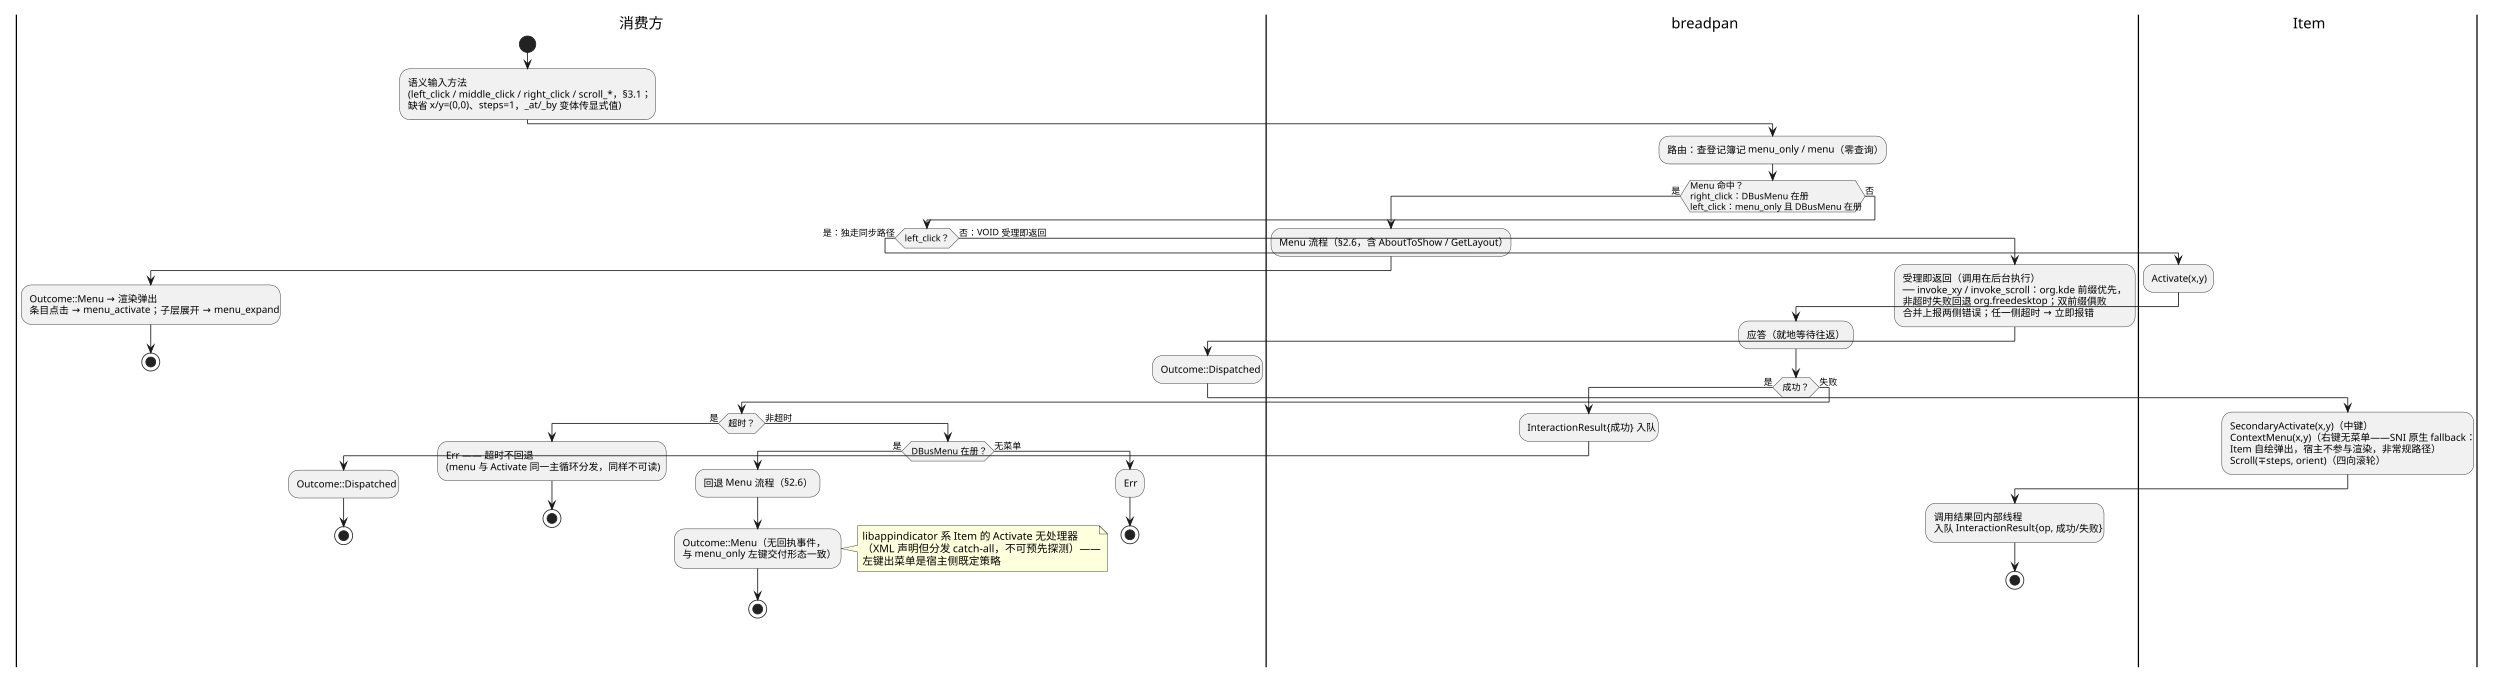
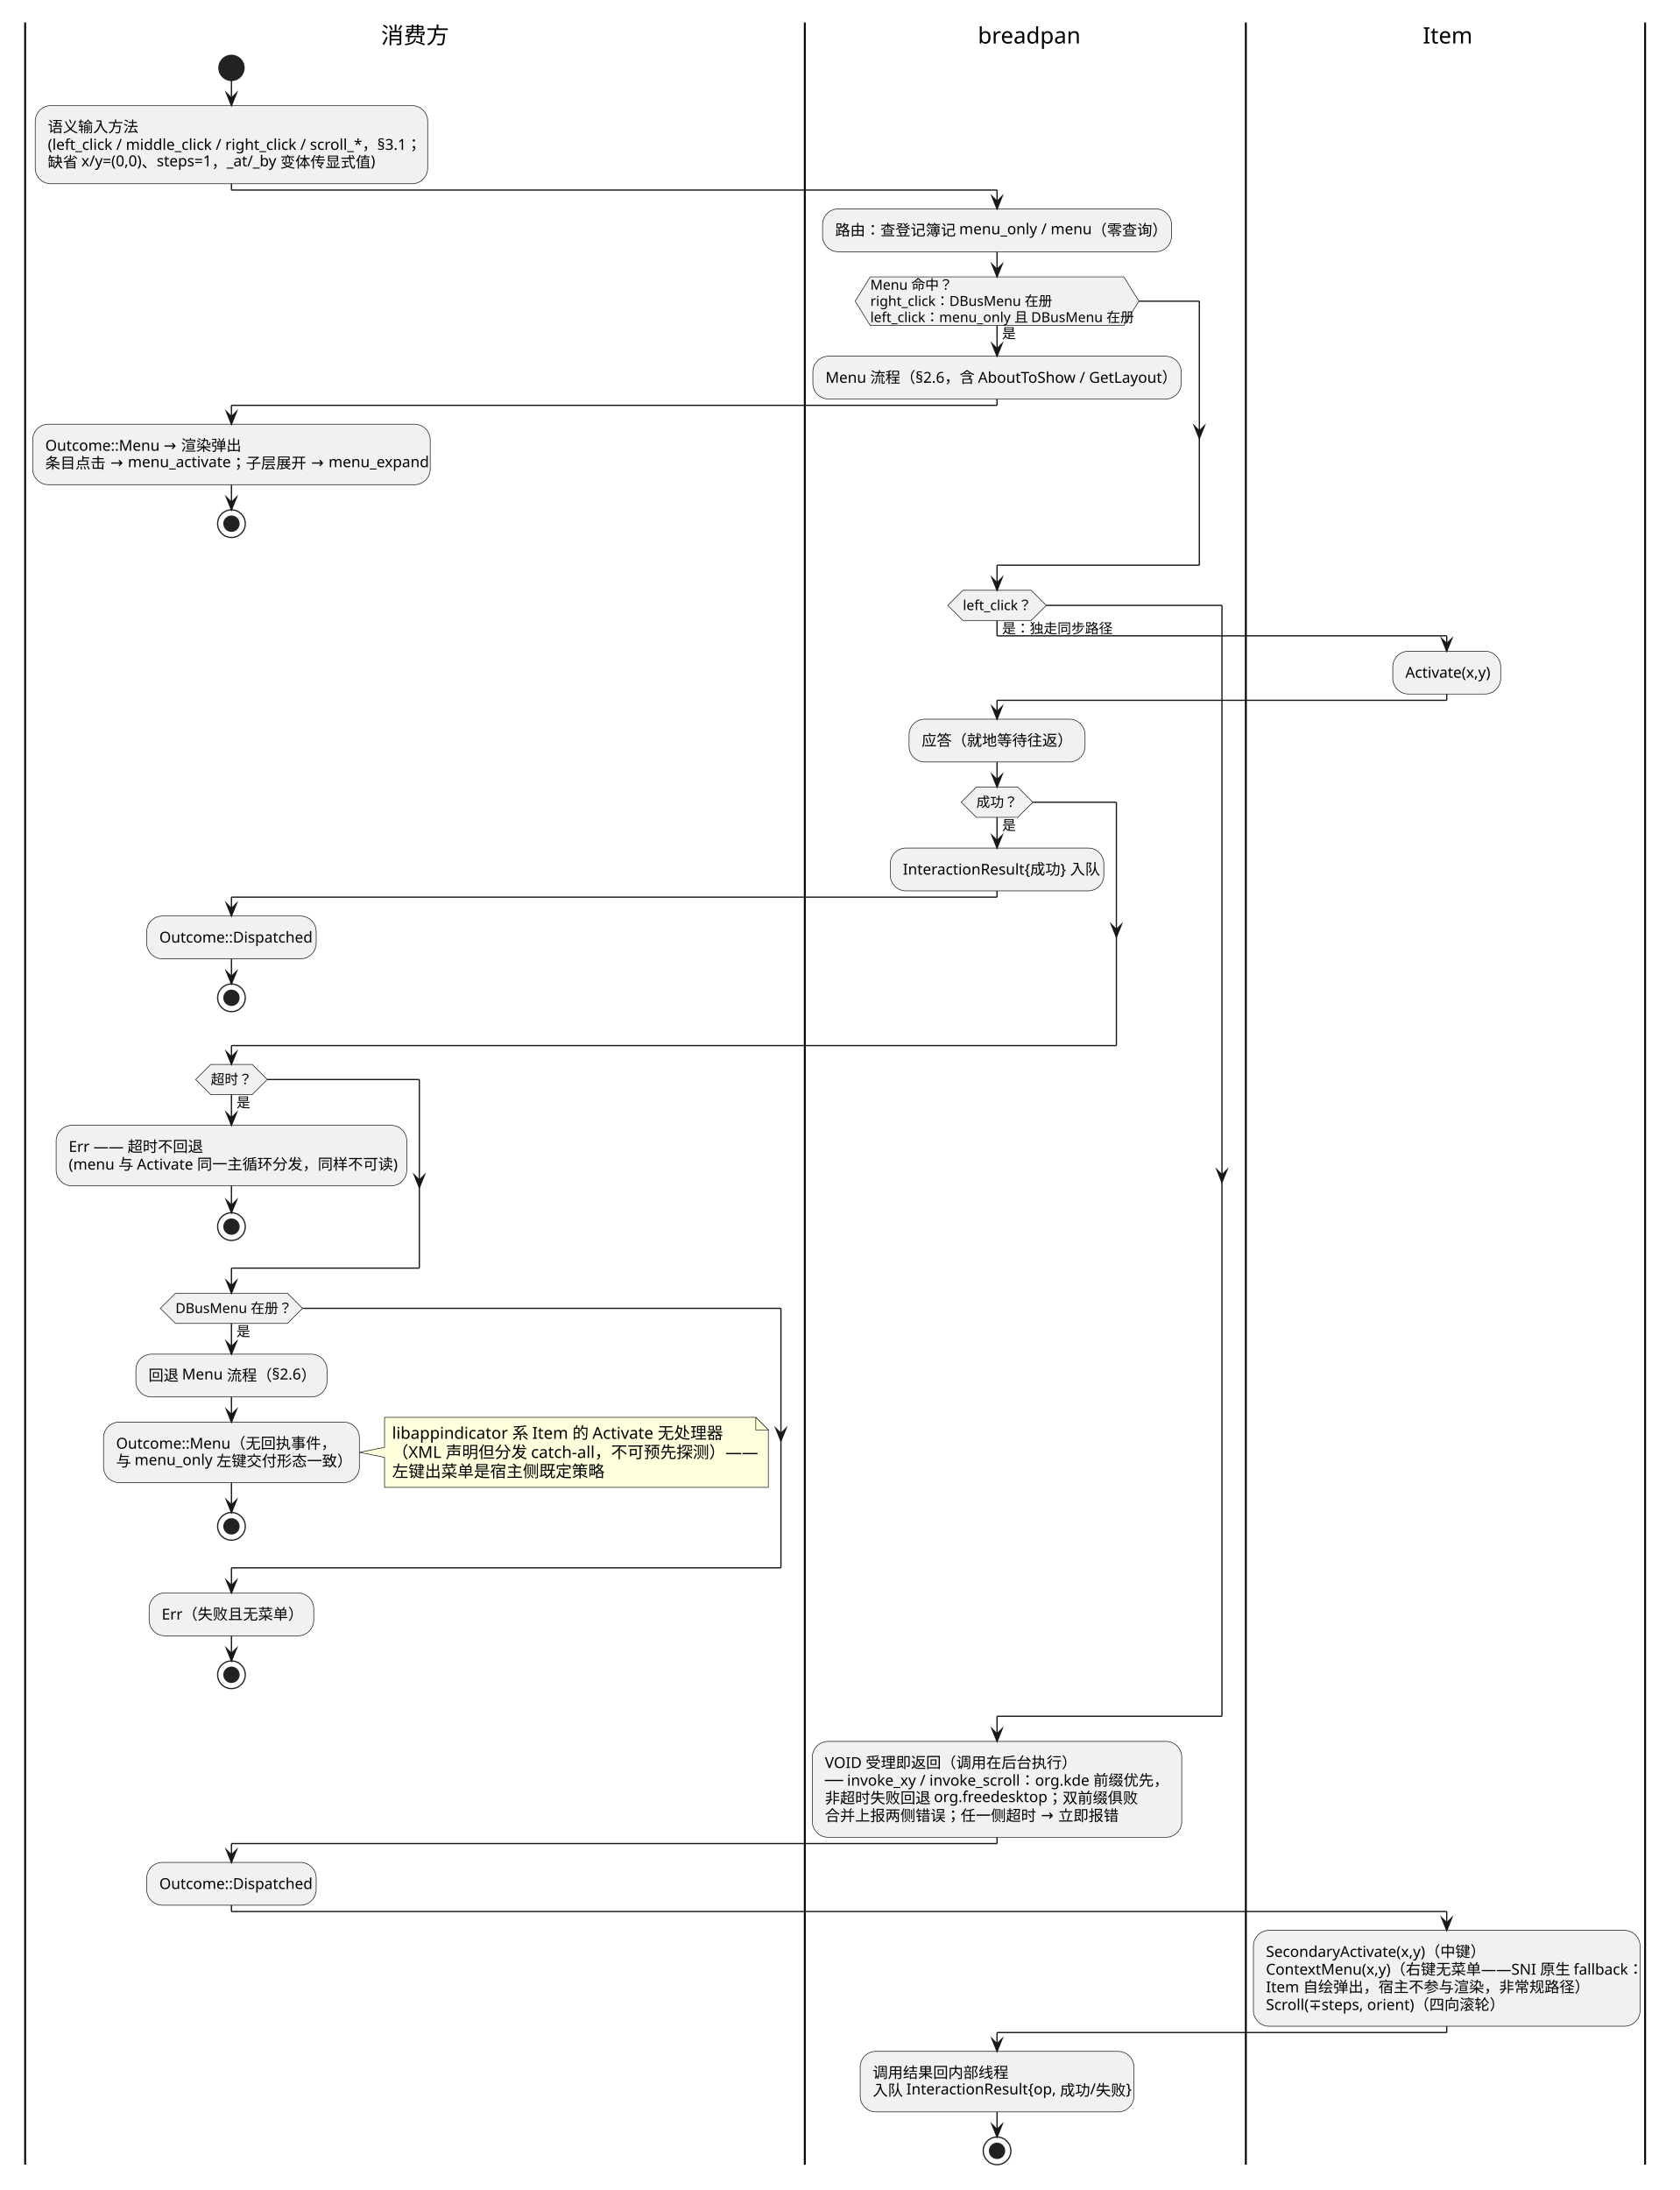
- <svg xmlns="http://www.w3.org/2000/svg" version="1.1" data-diagram-type="ACTIVITY" style="width:3053px;height:835px;background:#FFFFFF;" width="3053px" height="835px" viewBox="0 0 3053 835" zoomAndPan="magnify" preserveAspectRatio="none" contentStyleType="text/css">
+ <svg xmlns="http://www.w3.org/2000/svg" version="1.1" data-diagram-type="ACTIVITY" style="width:1336px;height:1742px;background:#FFFFFF;" width="1336px" height="1742px" viewBox="0 0 1336 1742" zoomAndPan="magnify" preserveAspectRatio="none" contentStyleType="text/css">
  <defs />
  <g font-family="sans-serif" lengthAdjust="spacing">
-     <rect x="20" y="17.895" width="3006.143" height="21.094" fill="none" style="stroke:none;" />
-     <ellipse cx="644.281" cy="53.988" rx="10" ry="10" fill="#222" style="stroke:#222;stroke-width:1;" />
-     <rect x="488.174" y="83.988" width="312.213" height="62.188" fill="#F1F1F1" style="stroke:#181818;stroke-width:0.5;" rx="12.5" ry="12.5" />
-     <text x="498.174" y="105.121" fill="#000" font-size="12" textLength="72.001">语义输入方法</text>
-     <text x="498.174" y="119.184" fill="#000" font-size="12" textLength="292.213">(left_click / middle_click / right_click / scroll_*，§3.1；</text>
-     <text x="498.174" y="133.246" fill="#000" font-size="12" textLength="258.827">缺省 x/y=(0,0)、steps=1，_at/_by 变体传显式值)</text>
-     <rect x="26" y="347.973" width="316.251" height="48.125" fill="#F1F1F1" style="stroke:#181818;stroke-width:0.5;" rx="12.5" ry="12.5" />
-     <text x="36" y="369.105" fill="#000" font-size="12" textLength="150.657">Outcome::Menu → 渲染弹出</text>
-     <text x="36" y="383.168" fill="#000" font-size="12" textLength="296.251">条目点击 → menu_activate；子层展开 → menu_expand</text>
-     <ellipse cx="184.126" cy="442.098" rx="11" ry="11" fill="none" style="stroke:#222;stroke-width:1;" />
-     <ellipse cx="184.126" cy="442.098" rx="6" ry="6" fill="#222" style="stroke:#222;stroke-width:1;" />
-     <polygon points="1104.797,278.91,1159.131,278.91,1171.131,290.91,1159.131,302.91,1104.797,302.91,1092.797,290.91,1104.797,278.91" fill="#F1F1F1" style="stroke:#181818;stroke-width:0.5;stroke-linejoin:miter;stroke-miterlimit:10;" />
-     <text x="1104.797" y="294.67" fill="#000" font-size="11" textLength="54.334">left_click？</text>
-     <text x="1004.798" y="288.225" fill="#000" font-size="11" textLength="87.999">是：独走同步路径</text>
-     <text x="1171.131" y="288.225" fill="#000" font-size="11" textLength="104.51">否：VOID 受理即返回</text>
-     <rect x="352.251" y="574.098" width="134.82" height="34.063" fill="#F1F1F1" style="stroke:#181818;stroke-width:0.5;" rx="12.5" ry="12.5" />
-     <text x="362.251" y="595.23" fill="#000" font-size="12" textLength="114.82">Outcome::Dispatched</text>
-     <ellipse cx="419.661" cy="654.16" rx="11" ry="11" fill="none" style="stroke:#222;stroke-width:1;" />
-     <ellipse cx="419.661" cy="654.16" rx="6" ry="6" fill="#222" style="stroke:#222;stroke-width:1;" />
-     <polygon points="889.333,505.035,922.333,505.035,934.333,517.035,922.333,529.035,889.333,529.035,877.333,517.035,889.333,505.035" fill="#F1F1F1" style="stroke:#181818;stroke-width:0.5;stroke-linejoin:miter;stroke-miterlimit:10;" />
-     <text x="889.333" y="520.795" fill="#000" font-size="11" textLength="33">超时？</text>
-     <text x="866.333" y="514.35" fill="#000" font-size="11">是</text>
-     <text x="934.333" y="514.35" fill="#000" font-size="11" textLength="33">非超时</text>
-     <rect x="534.6" y="539.035" width="278.927" height="48.125" fill="#F1F1F1" style="stroke:#181818;stroke-width:0.5;" rx="12.5" ry="12.5" />
-     <text x="544.6" y="560.168" fill="#000" font-size="12" textLength="99.645">Err —— 超时不回退</text>
-     <text x="544.6" y="574.23" fill="#000" font-size="12" textLength="258.927">(menu 与 Activate 同一主循环分发，同样不可读)</text>
-     <ellipse cx="674.063" cy="633.16" rx="11" ry="11" fill="none" style="stroke:#222;stroke-width:1;" />
-     <ellipse cx="674.063" cy="633.16" rx="6" ry="6" fill="#222" style="stroke:#222;stroke-width:1;" />
-     <polygon points="1113.045,539.035,1202.162,539.035,1214.162,551.035,1202.162,563.035,1113.045,563.035,1101.045,551.035,1113.045,539.035" fill="#F1F1F1" style="stroke:#181818;stroke-width:0.5;stroke-linejoin:miter;stroke-miterlimit:10;" />
-     <text x="1113.045" y="554.795" fill="#000" font-size="11" textLength="89.117">DBusMenu 在册？</text>
-     <text x="1090.045" y="548.35" fill="#000" font-size="11">是</text>
-     <text x="1214.162" y="548.35" fill="#000" font-size="11" textLength="33">无菜单</text>
-     <rect x="849.285" y="573.035" width="152.047" height="34.063" fill="#F1F1F1" style="stroke:#181818;stroke-width:0.5;" rx="12.5" ry="12.5" />
-     <text x="859.285" y="594.168" fill="#000" font-size="12" textLength="132.047">回退 Menu 流程（§2.6）</text>
-     <path d="M1047.09,642.098 L1047.09,665.949 L1027.09,669.949 L1047.09,673.949 L1047.09,697.801 A0,0 0 0 0 1047.09,697.801 L1352.421,697.801 A0,0 0 0 0 1352.421,697.801 L1352.421,652.098 L1342.421,642.098 L1047.09,642.098 A0,0 0 0 0 1047.09,642.098" style="stroke:#181818;stroke-width:0.5;" fill="#FEFFDD" />
-     <path d="M1342.421,642.098 L1342.421,652.098 L1352.421,652.098 L1342.421,642.098" style="stroke:#181818;stroke-width:0.5;" fill="#FEFFDD" />
-     <text x="1053.09" y="659.158" fill="#000" font-size="13" textLength="253.494">libappindicator 系 Item 的 Activate 无处理器</text>
-     <text x="1053.09" y="674.393" fill="#000" font-size="13" textLength="284.331">（XML 声明但分发 catch-all，不可预先探测）——</text>
-     <text x="1053.09" y="689.627" fill="#000" font-size="13" textLength="169">左键出菜单是宿主侧既定策略</text>
-     <rect x="823.527" y="645.887" width="203.563" height="48.125" fill="#F1F1F1" style="stroke:#181818;stroke-width:0.5;" rx="12.5" ry="12.5" />
-     <text x="833.527" y="667.02" fill="#000" font-size="12" textLength="168.704">Outcome::Menu（无回执事件，</text>
-     <text x="833.527" y="681.082" fill="#000" font-size="12" textLength="183.563">与 menu_only 左键交付形态一致）</text>
-     <ellipse cx="925.309" cy="743.801" rx="11" ry="11" fill="none" style="stroke:#222;stroke-width:1;" />
-     <ellipse cx="925.309" cy="743.801" rx="6" ry="6" fill="#222" style="stroke:#222;stroke-width:1;" />
-     <rect x="1362.421" y="573.035" width="34.953" height="34.063" fill="#F1F1F1" style="stroke:#181818;stroke-width:0.5;" rx="12.5" ry="12.5" />
-     <text x="1372.421" y="594.168" fill="#000" font-size="12" textLength="14.953">Err</text>
-     <ellipse cx="1379.898" cy="653.098" rx="11" ry="11" fill="none" style="stroke:#222;stroke-width:1;" />
-     <ellipse cx="1379.898" cy="653.098" rx="6" ry="6" fill="#222" style="stroke:#222;stroke-width:1;" />
-     <rect x="1407.374" y="434.16" width="134.82" height="34.063" fill="#F1F1F1" style="stroke:#181818;stroke-width:0.5;" rx="12.5" ry="12.5" />
-     <text x="1417.374" y="455.293" fill="#000" font-size="12" textLength="114.82">Outcome::Dispatched</text>
-     <line x1="20" y1="17.895" x2="20" y2="814.801" style="stroke:#000;stroke-width:1.5;" />
-     <rect x="2025.961" y="166.176" width="277.62" height="34.063" fill="#F1F1F1" style="stroke:#181818;stroke-width:0.5;" rx="12.5" ry="12.5" />
-     <text x="2035.961" y="187.309" fill="#000" font-size="12" textLength="257.62">路由：查登记簿记 menu_only / menu（零查询）</text>
-     <polygon points="2063.913,220.238,2265.629,220.238,2277.629,239.574,2265.629,258.91,2063.913,258.91,2051.913,239.574,2063.913,220.238" fill="#F1F1F1" style="stroke:#181818;stroke-width:0.5;stroke-linejoin:miter;stroke-miterlimit:10;" />
-     <text x="2063.913" y="230.443" fill="#000" font-size="11" textLength="63.303">Menu 命中？</text>
-     <text x="2063.913" y="243.334" fill="#000" font-size="11" textLength="138.757">right_click：DBusMenu 在册</text>
-     <text x="2063.913" y="256.225" fill="#000" font-size="11" textLength="201.716">left_click：menu_only 且 DBusMenu 在册</text>
-     <text x="2040.913" y="236.889" fill="#000" font-size="11">是</text>
-     <text x="2277.629" y="236.889" fill="#000" font-size="11">否</text>
-     <rect x="1552.195" y="278.91" width="293.018" height="34.063" fill="#F1F1F1" style="stroke:#181818;stroke-width:0.5;" rx="12.5" ry="12.5" />
-     <text x="1562.195" y="300.043" fill="#000" font-size="12" textLength="273.018">Menu 流程（§2.6，含 AboutToShow / GetLayout）</text>
-     <rect x="2123.237" y="391.973" width="140.001" height="34.063" fill="#F1F1F1" style="stroke:#181818;stroke-width:0.5;" rx="12.5" ry="12.5" />
-     <text x="2133.237" y="413.105" fill="#000" font-size="12" textLength="120.001">应答（就地等待往返）</text>
-     <polygon points="2176.737,461.035,2209.737,461.035,2221.737,473.035,2209.737,485.035,2176.737,485.035,2164.737,473.035,2176.737,461.035" fill="#F1F1F1" style="stroke:#181818;stroke-width:0.5;stroke-linejoin:miter;stroke-miterlimit:10;" />
-     <text x="2176.737" y="476.795" fill="#000" font-size="11" textLength="33">成功？</text>
-     <text x="2153.738" y="470.35" fill="#000" font-size="11">是</text>
-     <text x="2221.737" y="470.35" fill="#000" font-size="11" textLength="22">失败</text>
-     <rect x="1855.213" y="505.035" width="169.877" height="34.063" fill="#F1F1F1" style="stroke:#181818;stroke-width:0.5;" rx="12.5" ry="12.5" />
-     <text x="1865.213" y="526.168" fill="#000" font-size="12" textLength="149.877">InteractionResult{成功} 入队</text>
-     <rect x="2313.581" y="322.91" width="293.856" height="76.25" fill="#F1F1F1" style="stroke:#181818;stroke-width:0.5;" rx="12.5" ry="12.5" />
-     <text x="2323.581" y="344.043" fill="#000" font-size="12" textLength="168.001">受理即返回（调用在后台执行）</text>
-     <text x="2323.581" y="358.105" fill="#000" font-size="12" textLength="273.856">── invoke_xy / invoke_scroll：org.kde 前缀优先，</text>
-     <text x="2323.581" y="372.168" fill="#000" font-size="12" textLength="243.669">非超时失败回退 org.freedesktop；双前缀俱败</text>
-     <text x="2323.581" y="386.23" fill="#000" font-size="12" textLength="233.955">合并上报两侧错误；任一侧超时 → 立即报错</text>
-     <rect x="2351.635" y="614.473" width="217.749" height="48.125" fill="#F1F1F1" style="stroke:#181818;stroke-width:0.5;" rx="12.5" ry="12.5" />
-     <text x="2361.635" y="635.605" fill="#000" font-size="12" textLength="108.001">调用结果回内部线程</text>
-     <text x="2361.635" y="649.668" fill="#000" font-size="12" textLength="197.749">入队 InteractionResult{op, 成功/失败}</text>
-     <ellipse cx="2460.509" cy="708.598" rx="11" ry="11" fill="none" style="stroke:#222;stroke-width:1;" />
-     <ellipse cx="2460.509" cy="708.598" rx="6" ry="6" fill="#222" style="stroke:#222;stroke-width:1;" />
-     <line x1="1546.195" y1="17.895" x2="1546.195" y2="814.801" style="stroke:#000;stroke-width:1.5;" />
-     <rect x="2617.437" y="322.91" width="85.859" height="34.063" fill="#F1F1F1" style="stroke:#181818;stroke-width:0.5;" rx="12.5" ry="12.5" />
-     <text x="2627.437" y="344.043" fill="#000" font-size="12" textLength="65.859">Activate(x,y)</text>
-     <rect x="2713.296" y="503.223" width="307.614" height="76.25" fill="#F1F1F1" style="stroke:#181818;stroke-width:0.5;" rx="12.5" ry="12.5" />
-     <text x="2723.296" y="524.355" fill="#000" font-size="12" textLength="170.139">SecondaryActivate(x,y)（中键）</text>
-     <text x="2723.296" y="538.418" fill="#000" font-size="12" textLength="287.614">ContextMenu(x,y)（右键无菜单——SNI 原生 fallback：</text>
-     <text x="2723.296" y="552.48" fill="#000" font-size="12" textLength="255.054">Item 自绘弹出，宿主不参与渲染，非常规路径）</text>
-     <text x="2723.296" y="566.543" fill="#000" font-size="12" textLength="187.934">Scroll(∓steps, orient)（四向滚轮）</text>
-     <line x1="2611.437" y1="17.895" x2="2611.437" y2="814.801" style="stroke:#000;stroke-width:1.5;" />
-     <line x1="3024.911" y1="17.895" x2="3024.911" y2="814.801" style="stroke:#000;stroke-width:1.5;" />
-     <line x1="644.281" y1="63.988" x2="644.281" y2="83.988" style="stroke:#181818;stroke-width:1;" />
-     <polygon points="640.281,73.988,644.281,83.988,648.281,73.988,644.281,77.988" fill="#181818" style="stroke:#181818;stroke-width:1;stroke-linejoin:miter;stroke-miterlimit:10;" />
-     <line x1="184.126" y1="396.098" x2="184.126" y2="431.098" style="stroke:#181818;stroke-width:1;" />
-     <polygon points="180.126,421.098,184.126,431.098,188.126,421.098,184.126,425.098" fill="#181818" style="stroke:#181818;stroke-width:1;stroke-linejoin:miter;stroke-miterlimit:10;" />
-     <line x1="419.661" y1="608.16" x2="419.661" y2="643.16" style="stroke:#181818;stroke-width:1;" />
-     <polygon points="415.661,633.16,419.661,643.16,423.661,633.16,419.661,637.16" fill="#181818" style="stroke:#181818;stroke-width:1;stroke-linejoin:miter;stroke-miterlimit:10;" />
-     <line x1="674.063" y1="587.16" x2="674.063" y2="622.16" style="stroke:#181818;stroke-width:1;" />
-     <polygon points="670.063,612.16,674.063,622.16,678.063,612.16,674.063,616.16" fill="#181818" style="stroke:#181818;stroke-width:1;stroke-linejoin:miter;stroke-miterlimit:10;" />
-     <line x1="925.309" y1="607.098" x2="925.309" y2="645.887" style="stroke:#181818;stroke-width:1;" />
-     <polygon points="921.309,635.887,925.309,645.887,929.309,635.887,925.309,639.887" fill="#181818" style="stroke:#181818;stroke-width:1;stroke-linejoin:miter;stroke-miterlimit:10;" />
-     <line x1="925.309" y1="694.012" x2="925.309" y2="732.801" style="stroke:#181818;stroke-width:1;" />
-     <polygon points="921.309,722.801,925.309,732.801,929.309,722.801,925.309,726.801" fill="#181818" style="stroke:#181818;stroke-width:1;stroke-linejoin:miter;stroke-miterlimit:10;" />
-     <line x1="1379.898" y1="607.098" x2="1379.898" y2="642.098" style="stroke:#181818;stroke-width:1;" />
-     <polygon points="1375.898,632.098,1379.898,642.098,1383.898,632.098,1379.898,636.098" fill="#181818" style="stroke:#181818;stroke-width:1;stroke-linejoin:miter;stroke-miterlimit:10;" />
-     <line x1="1101.045" y1="551.035" x2="925.309" y2="551.035" style="stroke:#181818;stroke-width:1;" />
-     <line x1="925.309" y1="551.035" x2="925.309" y2="573.035" style="stroke:#181818;stroke-width:1;" />
-     <polygon points="921.309,563.035,925.309,573.035,929.309,563.035,925.309,567.035" fill="#181818" style="stroke:#181818;stroke-width:1;stroke-linejoin:miter;stroke-miterlimit:10;" />
-     <line x1="1214.162" y1="551.035" x2="1379.898" y2="551.035" style="stroke:#181818;stroke-width:1;" />
-     <line x1="1379.898" y1="551.035" x2="1379.898" y2="573.035" style="stroke:#181818;stroke-width:1;" />
-     <polygon points="1375.898,563.035,1379.898,573.035,1383.898,563.035,1379.898,567.035" fill="#181818" style="stroke:#181818;stroke-width:1;stroke-linejoin:miter;stroke-miterlimit:10;" />
-     <line x1="877.333" y1="517.035" x2="674.063" y2="517.035" style="stroke:#181818;stroke-width:1;" />
-     <line x1="674.063" y1="517.035" x2="674.063" y2="539.035" style="stroke:#181818;stroke-width:1;" />
-     <polygon points="670.063,529.035,674.063,539.035,678.063,529.035,674.063,533.035" fill="#181818" style="stroke:#181818;stroke-width:1;stroke-linejoin:miter;stroke-miterlimit:10;" />
-     <line x1="934.333" y1="517.035" x2="1157.603" y2="517.035" style="stroke:#181818;stroke-width:1;" />
-     <line x1="1157.603" y1="517.035" x2="1157.603" y2="539.035" style="stroke:#181818;stroke-width:1;" />
-     <polygon points="1153.603,529.035,1157.603,539.035,1161.603,529.035,1157.603,533.035" fill="#181818" style="stroke:#181818;stroke-width:1;stroke-linejoin:miter;stroke-miterlimit:10;" />
-     <line x1="2164.737" y1="473.035" x2="1940.151" y2="473.035" style="stroke:#181818;stroke-width:1;" />
-     <line x1="1940.151" y1="473.035" x2="1940.151" y2="505.035" style="stroke:#181818;stroke-width:1;" />
-     <polygon points="1936.151,495.035,1940.151,505.035,1944.151,495.035,1940.151,499.035" fill="#181818" style="stroke:#181818;stroke-width:1;stroke-linejoin:miter;stroke-miterlimit:10;" />
-     <line x1="2193.237" y1="426.035" x2="2193.237" y2="461.035" style="stroke:#181818;stroke-width:1;" />
-     <polygon points="2189.237,451.035,2193.237,461.035,2197.237,451.035,2193.237,455.035" fill="#181818" style="stroke:#181818;stroke-width:1;stroke-linejoin:miter;stroke-miterlimit:10;" />
-     <line x1="2460.509" y1="662.598" x2="2460.509" y2="697.598" style="stroke:#181818;stroke-width:1;" />
-     <polygon points="2456.509,687.598,2460.509,697.598,2464.509,687.598,2460.509,691.598" fill="#181818" style="stroke:#181818;stroke-width:1;stroke-linejoin:miter;stroke-miterlimit:10;" />
-     <line x1="2051.913" y1="239.574" x2="1698.704" y2="239.574" style="stroke:#181818;stroke-width:1;" />
-     <line x1="1698.704" y1="239.574" x2="1698.704" y2="278.91" style="stroke:#181818;stroke-width:1;" />
-     <polygon points="1694.704,268.91,1698.704,278.91,1702.704,268.91,1698.704,272.91" fill="#181818" style="stroke:#181818;stroke-width:1;stroke-linejoin:miter;stroke-miterlimit:10;" />
-     <line x1="2164.771" y1="200.238" x2="2164.771" y2="220.238" style="stroke:#181818;stroke-width:1;" />
-     <polygon points="2160.771,210.238,2164.771,220.238,2168.771,210.238,2164.771,214.238" fill="#181818" style="stroke:#181818;stroke-width:1;stroke-linejoin:miter;stroke-miterlimit:10;" />
-     <line x1="644.281" y1="146.176" x2="644.281" y2="151.176" style="stroke:#181818;stroke-width:1;" />
-     <line x1="644.281" y1="151.176" x2="2164.771" y2="151.176" style="stroke:#181818;stroke-width:1;" />
-     <line x1="2164.771" y1="151.176" x2="2164.771" y2="166.176" style="stroke:#181818;stroke-width:1;" />
-     <polygon points="2160.771,156.176,2164.771,166.176,2168.771,156.176,2164.771,160.176" fill="#181818" style="stroke:#181818;stroke-width:1;stroke-linejoin:miter;stroke-miterlimit:10;" />
-     <line x1="1698.704" y1="312.973" x2="1698.704" y2="330.473" style="stroke:#181818;stroke-width:1;" />
-     <line x1="1698.704" y1="330.473" x2="184.126" y2="330.473" style="stroke:#181818;stroke-width:1;" />
-     <line x1="184.126" y1="330.473" x2="184.126" y2="347.973" style="stroke:#181818;stroke-width:1;" />
-     <polygon points="180.126,337.973,184.126,347.973,188.126,337.973,184.126,341.973" fill="#181818" style="stroke:#181818;stroke-width:1;stroke-linejoin:miter;stroke-miterlimit:10;" />
-     <line x1="2660.367" y1="356.973" x2="2660.367" y2="374.473" style="stroke:#181818;stroke-width:1;" />
-     <line x1="2660.367" y1="374.473" x2="2193.237" y2="374.473" style="stroke:#181818;stroke-width:1;" />
-     <line x1="2193.237" y1="374.473" x2="2193.237" y2="391.973" style="stroke:#181818;stroke-width:1;" />
-     <polygon points="2189.237,381.973,2193.237,391.973,2197.237,381.973,2193.237,385.973" fill="#181818" style="stroke:#181818;stroke-width:1;stroke-linejoin:miter;stroke-miterlimit:10;" />
-     <line x1="1940.151" y1="539.098" x2="1940.151" y2="556.598" style="stroke:#181818;stroke-width:1;" />
-     <line x1="1940.151" y1="556.598" x2="419.661" y2="556.598" style="stroke:#181818;stroke-width:1;" />
-     <line x1="419.661" y1="556.598" x2="419.661" y2="574.098" style="stroke:#181818;stroke-width:1;" />
-     <polygon points="415.661,564.098,419.661,574.098,423.661,564.098,419.661,568.098" fill="#181818" style="stroke:#181818;stroke-width:1;stroke-linejoin:miter;stroke-miterlimit:10;" />
-     <line x1="2221.737" y1="473.035" x2="2233.737" y2="473.035" style="stroke:#181818;stroke-width:1;" />
-     <line x1="2233.737" y1="473.035" x2="2233.737" y2="491.035" style="stroke:#181818;stroke-width:1;" />
-     <line x1="2233.737" y1="491.035" x2="905.833" y2="491.035" style="stroke:#181818;stroke-width:1;" />
-     <line x1="905.833" y1="491.035" x2="905.833" y2="505.035" style="stroke:#181818;stroke-width:1;" />
-     <polygon points="901.833,495.035,905.833,505.035,909.833,495.035,905.833,499.035" fill="#181818" style="stroke:#181818;stroke-width:1;stroke-linejoin:miter;stroke-miterlimit:10;" />
-     <line x1="2460.509" y1="399.16" x2="2460.509" y2="416.66" style="stroke:#181818;stroke-width:1;" />
-     <line x1="2460.509" y1="416.66" x2="1474.784" y2="416.66" style="stroke:#181818;stroke-width:1;" />
-     <line x1="1474.784" y1="416.66" x2="1474.784" y2="434.16" style="stroke:#181818;stroke-width:1;" />
-     <polygon points="1470.784,424.16,1474.784,434.16,1478.784,424.16,1474.784,428.16" fill="#181818" style="stroke:#181818;stroke-width:1;stroke-linejoin:miter;stroke-miterlimit:10;" />
-     <line x1="1474.784" y1="468.223" x2="1474.784" y2="485.723" style="stroke:#181818;stroke-width:1;" />
-     <line x1="1474.784" y1="485.723" x2="2867.104" y2="485.723" style="stroke:#181818;stroke-width:1;" />
-     <line x1="2867.104" y1="485.723" x2="2867.104" y2="503.223" style="stroke:#181818;stroke-width:1;" />
-     <polygon points="2863.104,493.223,2867.104,503.223,2871.104,493.223,2867.104,497.223" fill="#181818" style="stroke:#181818;stroke-width:1;stroke-linejoin:miter;stroke-miterlimit:10;" />
-     <line x1="2867.104" y1="579.473" x2="2867.104" y2="596.973" style="stroke:#181818;stroke-width:1;" />
-     <line x1="2867.104" y1="596.973" x2="2460.509" y2="596.973" style="stroke:#181818;stroke-width:1;" />
-     <line x1="2460.509" y1="596.973" x2="2460.509" y2="614.473" style="stroke:#181818;stroke-width:1;" />
-     <polygon points="2456.509,604.473,2460.509,614.473,2464.509,604.473,2460.509,608.473" fill="#181818" style="stroke:#181818;stroke-width:1;stroke-linejoin:miter;stroke-miterlimit:10;" />
-     <line x1="1092.797" y1="290.91" x2="1080.797" y2="290.91" style="stroke:#181818;stroke-width:1;" />
-     <line x1="1080.797" y1="290.91" x2="1080.797" y2="308.91" style="stroke:#181818;stroke-width:1;" />
-     <line x1="1080.797" y1="308.91" x2="2660.367" y2="308.91" style="stroke:#181818;stroke-width:1;" />
-     <line x1="2660.367" y1="308.91" x2="2660.367" y2="322.91" style="stroke:#181818;stroke-width:1;" />
-     <polygon points="2656.367,312.91,2660.367,322.91,2664.367,312.91,2660.367,316.91" fill="#181818" style="stroke:#181818;stroke-width:1;stroke-linejoin:miter;stroke-miterlimit:10;" />
-     <line x1="1171.131" y1="290.91" x2="2460.509" y2="290.91" style="stroke:#181818;stroke-width:1;" />
-     <line x1="2460.509" y1="290.91" x2="2460.509" y2="322.91" style="stroke:#181818;stroke-width:1;" />
-     <polygon points="2456.509,312.91,2460.509,322.91,2464.509,312.91,2460.509,316.91" fill="#181818" style="stroke:#181818;stroke-width:1;stroke-linejoin:miter;stroke-miterlimit:10;" />
-     <line x1="2277.629" y1="239.574" x2="2289.629" y2="239.574" style="stroke:#181818;stroke-width:1;" />
-     <line x1="2289.629" y1="239.574" x2="2289.629" y2="268.578" style="stroke:#181818;stroke-width:1;" />
-     <line x1="2289.629" y1="268.578" x2="1131.964" y2="268.578" style="stroke:#181818;stroke-width:1;" />
-     <line x1="1131.964" y1="268.578" x2="1131.964" y2="278.91" style="stroke:#181818;stroke-width:1;" />
-     <polygon points="1127.964,268.91,1131.964,278.91,1135.964,268.91,1131.964,272.91" fill="#181818" style="stroke:#181818;stroke-width:1;stroke-linejoin:miter;stroke-miterlimit:10;" />
-     <text x="756.097" y="34.594" fill="#000" font-size="18" textLength="54">消费方</text>
-     <text x="2041.049" y="34.594" fill="#000" font-size="18" textLength="75.533">breadpan</text>
-     <text x="2800.117" y="34.594" fill="#000" font-size="18" textLength="36.114">Item</text>
+     <rect x="20" y="17.895" width="1289.941" height="21.094" fill="none" style="stroke:none;" />
+     <ellipse cx="184.126" cy="53.988" rx="10" ry="10" fill="#222" style="stroke:#222;stroke-width:1;" />
+     <rect x="28.019" y="83.988" width="312.213" height="62.188" fill="#F1F1F1" style="stroke:#181818;stroke-width:0.5;" rx="12.5" ry="12.5" />
+     <text x="38.019" y="105.121" fill="#000" font-size="12" textLength="72.001">语义输入方法</text>
+     <text x="38.019" y="119.184" fill="#000" font-size="12" textLength="292.213">(left_click / middle_click / right_click / scroll_*，§3.1；</text>
+     <text x="38.019" y="133.246" fill="#000" font-size="12" textLength="258.827">缺省 x/y=(0,0)、steps=1，_at/_by 变体传显式值)</text>
+     <rect x="26" y="337.418" width="316.251" height="48.125" fill="#F1F1F1" style="stroke:#181818;stroke-width:0.5;" rx="12.5" ry="12.5" />
+     <text x="36" y="358.551" fill="#000" font-size="12" textLength="150.657">Outcome::Menu → 渲染弹出</text>
+     <text x="36" y="372.613" fill="#000" font-size="12" textLength="296.251">条目点击 → menu_activate；子层展开 → menu_expand</text>
+     <ellipse cx="184.126" cy="416.543" rx="11" ry="11" fill="none" style="stroke:#222;stroke-width:1;" />
+     <ellipse cx="184.126" cy="416.543" rx="6" ry="6" fill="#222" style="stroke:#222;stroke-width:1;" />
+     <rect x="116.715" y="728.621" width="134.82" height="34.063" fill="#F1F1F1" style="stroke:#181818;stroke-width:0.5;" rx="12.5" ry="12.5" />
+     <text x="126.715" y="749.754" fill="#000" font-size="12" textLength="114.82">Outcome::Dispatched</text>
+     <ellipse cx="184.126" cy="793.684" rx="11" ry="11" fill="none" style="stroke:#222;stroke-width:1;" />
+     <ellipse cx="184.126" cy="793.684" rx="6" ry="6" fill="#222" style="stroke:#222;stroke-width:1;" />
+     <rect x="44.662" y="895.129" width="278.927" height="48.125" fill="#F1F1F1" style="stroke:#181818;stroke-width:0.5;" rx="12.5" ry="12.5" />
+     <text x="54.662" y="916.262" fill="#000" font-size="12" textLength="99.645">Err —— 超时不回退</text>
+     <text x="54.662" y="930.324" fill="#000" font-size="12" textLength="258.927">(menu 与 Activate 同一主循环分发，同样不可读)</text>
+     <ellipse cx="184.126" cy="975.691" rx="11" ry="11" fill="none" style="stroke:#222;stroke-width:1;" />
+     <ellipse cx="184.126" cy="975.691" rx="6" ry="6" fill="#222" style="stroke:#222;stroke-width:1;" />
+     <polygon points="167.626,846.684,200.625,846.684,212.625,858.684,200.625,870.684,167.626,870.684,155.626,858.684,167.626,846.684" fill="#F1F1F1" style="stroke:#181818;stroke-width:0.5;stroke-linejoin:miter;stroke-miterlimit:10;" />
+     <text x="188.126" y="880.889" fill="#000" font-size="11">是</text>
+     <text x="167.626" y="862.443" fill="#000" font-size="11" textLength="33">超时？</text>
+     <rect x="108.102" y="1077.137" width="152.047" height="34.063" fill="#F1F1F1" style="stroke:#181818;stroke-width:0.5;" rx="12.5" ry="12.5" />
+     <text x="118.102" y="1098.27" fill="#000" font-size="12" textLength="132.047">回退 Menu 流程（§2.6）</text>
+     <path d="M305.907,1127.41 L305.907,1151.262 L285.907,1155.262 L305.907,1159.262 L305.907,1183.113 A0,0 0 0 0 305.907,1183.113 L611.238,1183.113 A0,0 0 0 0 611.238,1183.113 L611.238,1137.41 L601.238,1127.41 L305.907,1127.41 A0,0 0 0 0 305.907,1127.41" style="stroke:#181818;stroke-width:0.5;" fill="#FEFFDD" />
+     <path d="M601.238,1127.41 L601.238,1137.41 L611.238,1137.41 L601.238,1127.41" style="stroke:#181818;stroke-width:0.5;" fill="#FEFFDD" />
+     <text x="311.907" y="1144.471" fill="#000" font-size="13" textLength="253.494">libappindicator 系 Item 的 Activate 无处理器</text>
+     <text x="311.907" y="1159.705" fill="#000" font-size="13" textLength="284.331">（XML 声明但分发 catch-all，不可预先探测）——</text>
+     <text x="311.907" y="1174.939" fill="#000" font-size="13" textLength="169">左键出菜单是宿主侧既定策略</text>
+     <rect x="82.344" y="1131.199" width="203.563" height="48.125" fill="#F1F1F1" style="stroke:#181818;stroke-width:0.5;" rx="12.5" ry="12.5" />
+     <text x="92.344" y="1152.332" fill="#000" font-size="12" textLength="168.704">Outcome::Menu（无回执事件，</text>
+     <text x="92.344" y="1166.395" fill="#000" font-size="12" textLength="183.563">与 menu_only 左键交付形态一致）</text>
+     <ellipse cx="184.126" cy="1214.113" rx="11" ry="11" fill="none" style="stroke:#222;stroke-width:1;" />
+     <ellipse cx="184.126" cy="1214.113" rx="6" ry="6" fill="#222" style="stroke:#222;stroke-width:1;" />
+     <polygon points="139.567,1028.691,228.684,1028.691,240.684,1040.691,228.684,1052.691,139.567,1052.691,127.567,1040.691,139.567,1028.691" fill="#F1F1F1" style="stroke:#181818;stroke-width:0.5;stroke-linejoin:miter;stroke-miterlimit:10;" />
+     <text x="188.126" y="1062.896" fill="#000" font-size="11">是</text>
+     <text x="139.567" y="1044.451" fill="#000" font-size="11" textLength="89.117">DBusMenu 在册？</text>
+     <rect x="118.649" y="1267.113" width="130.954" height="34.063" fill="#F1F1F1" style="stroke:#181818;stroke-width:0.5;" rx="12.5" ry="12.5" />
+     <text x="128.649" y="1288.246" fill="#000" font-size="12" textLength="110.954">Err（失败且无菜单）</text>
+     <ellipse cx="184.126" cy="1332.176" rx="11" ry="11" fill="none" style="stroke:#222;stroke-width:1;" />
+     <ellipse cx="184.126" cy="1332.176" rx="6" ry="6" fill="#222" style="stroke:#222;stroke-width:1;" />
+     <rect x="116.715" y="1481.426" width="134.82" height="34.063" fill="#F1F1F1" style="stroke:#181818;stroke-width:0.5;" rx="12.5" ry="12.5" />
+     <text x="126.715" y="1502.559" fill="#000" font-size="12" textLength="114.82">Outcome::Dispatched</text>
+     <line x1="20" y1="17.895" x2="20" y2="1721.863" style="stroke:#000;stroke-width:1.5;" />
+     <rect x="654.356" y="166.176" width="277.62" height="34.063" fill="#F1F1F1" style="stroke:#181818;stroke-width:0.5;" rx="12.5" ry="12.5" />
+     <text x="664.356" y="187.309" fill="#000" font-size="12" textLength="257.62">路由：查登记簿记 menu_only / menu（零查询）</text>
+     <rect x="646.657" y="283.355" width="293.018" height="34.063" fill="#F1F1F1" style="stroke:#181818;stroke-width:0.5;" rx="12.5" ry="12.5" />
+     <text x="656.657" y="304.488" fill="#000" font-size="12" textLength="273.018">Menu 流程（§2.6，含 AboutToShow / GetLayout）</text>
+     <polygon points="692.308,220.238,894.024,220.238,906.024,239.574,894.024,258.91,692.308,258.91,680.308,239.574,692.308,220.238" fill="#F1F1F1" style="stroke:#181818;stroke-width:0.5;stroke-linejoin:miter;stroke-miterlimit:10;" />
+     <text x="797.166" y="269.115" fill="#000" font-size="11">是</text>
+     <text x="692.308" y="230.443" fill="#000" font-size="11" textLength="63.303">Menu 命中？</text>
+     <text x="692.308" y="243.334" fill="#000" font-size="11" textLength="138.757">right_click：DBusMenu 在册</text>
+     <text x="692.308" y="256.225" fill="#000" font-size="11" textLength="201.716">left_click：menu_only 且 DBusMenu 在册</text>
+     <rect x="723.166" y="572.051" width="140.001" height="34.063" fill="#F1F1F1" style="stroke:#181818;stroke-width:0.5;" rx="12.5" ry="12.5" />
+     <text x="733.166" y="593.184" fill="#000" font-size="12" textLength="120.001">应答（就地等待往返）</text>
+     <rect x="708.227" y="674.559" width="169.877" height="34.063" fill="#F1F1F1" style="stroke:#181818;stroke-width:0.5;" rx="12.5" ry="12.5" />
+     <text x="718.227" y="695.691" fill="#000" font-size="12" textLength="149.877">InteractionResult{成功} 入队</text>
+     <polygon points="776.666,626.113,809.666,626.113,821.666,638.113,809.666,650.113,776.666,650.113,764.666,638.113,776.666,626.113" fill="#F1F1F1" style="stroke:#181818;stroke-width:0.5;stroke-linejoin:miter;stroke-miterlimit:10;" />
+     <text x="797.166" y="660.318" fill="#000" font-size="11">是</text>
+     <text x="776.666" y="641.873" fill="#000" font-size="11" textLength="33">成功？</text>
+     <polygon points="765.999,469.543,820.333,469.543,832.333,481.543,820.333,493.543,765.999,493.543,753.999,481.543,765.999,469.543" fill="#F1F1F1" style="stroke:#181818;stroke-width:0.5;stroke-linejoin:miter;stroke-miterlimit:10;" />
+     <text x="797.166" y="503.748" fill="#000" font-size="11" textLength="87.999">是：独走同步路径</text>
+     <text x="765.999" y="485.303" fill="#000" font-size="11" textLength="54.334">left_click？</text>
+     <rect x="646.238" y="1385.176" width="293.856" height="76.25" fill="#F1F1F1" style="stroke:#181818;stroke-width:0.5;" rx="12.5" ry="12.5" />
+     <text x="656.238" y="1406.309" fill="#000" font-size="12" textLength="198.013">VOID 受理即返回（调用在后台执行）</text>
+     <text x="656.238" y="1420.371" fill="#000" font-size="12" textLength="273.856">── invoke_xy / invoke_scroll：org.kde 前缀优先，</text>
+     <text x="656.238" y="1434.434" fill="#000" font-size="12" textLength="243.669">非超时失败回退 org.freedesktop；双前缀俱败</text>
+     <text x="656.238" y="1448.496" fill="#000" font-size="12" textLength="233.955">合并上报两侧错误；任一侧超时 → 立即报错</text>
+     <rect x="684.292" y="1631.738" width="217.749" height="48.125" fill="#F1F1F1" style="stroke:#181818;stroke-width:0.5;" rx="12.5" ry="12.5" />
+     <text x="694.292" y="1652.871" fill="#000" font-size="12" textLength="108.001">调用结果回内部线程</text>
+     <text x="694.292" y="1666.934" fill="#000" font-size="12" textLength="197.749">入队 InteractionResult{op, 成功/失败}</text>
+     <ellipse cx="793.166" cy="1710.863" rx="11" ry="11" fill="none" style="stroke:#222;stroke-width:1;" />
+     <ellipse cx="793.166" cy="1710.863" rx="6" ry="6" fill="#222" style="stroke:#222;stroke-width:1;" />
+     <line x1="640.238" y1="17.895" x2="640.238" y2="1721.863" style="stroke:#000;stroke-width:1.5;" />
+     <rect x="1107.972" y="517.988" width="85.859" height="34.063" fill="#F1F1F1" style="stroke:#181818;stroke-width:0.5;" rx="12.5" ry="12.5" />
+     <text x="1117.972" y="539.121" fill="#000" font-size="12" textLength="65.859">Activate(x,y)</text>
+     <rect x="997.094" y="1535.488" width="307.614" height="76.25" fill="#F1F1F1" style="stroke:#181818;stroke-width:0.5;" rx="12.5" ry="12.5" />
+     <text x="1007.094" y="1556.621" fill="#000" font-size="12" textLength="170.139">SecondaryActivate(x,y)（中键）</text>
+     <text x="1007.094" y="1570.684" fill="#000" font-size="12" textLength="287.614">ContextMenu(x,y)（右键无菜单——SNI 原生 fallback：</text>
+     <text x="1007.094" y="1584.746" fill="#000" font-size="12" textLength="255.054">Item 自绘弹出，宿主不参与渲染，非常规路径）</text>
+     <text x="1007.094" y="1598.809" fill="#000" font-size="12" textLength="187.934">Scroll(∓steps, orient)（四向滚轮）</text>
+     <line x1="991.094" y1="17.895" x2="991.094" y2="1721.863" style="stroke:#000;stroke-width:1.5;" />
+     <line x1="1308.708" y1="17.895" x2="1308.708" y2="1721.863" style="stroke:#000;stroke-width:1.5;" />
+     <line x1="184.126" y1="63.988" x2="184.126" y2="83.988" style="stroke:#181818;stroke-width:1;" />
+     <polygon points="180.126,73.988,184.126,83.988,188.126,73.988,184.126,77.988" fill="#181818" style="stroke:#181818;stroke-width:1;stroke-linejoin:miter;stroke-miterlimit:10;" />
+     <line x1="184.126" y1="385.543" x2="184.126" y2="405.543" style="stroke:#181818;stroke-width:1;" />
+     <polygon points="180.126,395.543,184.126,405.543,188.126,395.543,184.126,399.543" fill="#181818" style="stroke:#181818;stroke-width:1;stroke-linejoin:miter;stroke-miterlimit:10;" />
+     <line x1="184.126" y1="762.684" x2="184.126" y2="782.684" style="stroke:#181818;stroke-width:1;" />
+     <polygon points="180.126,772.684,184.126,782.684,188.126,772.684,184.126,776.684" fill="#181818" style="stroke:#181818;stroke-width:1;stroke-linejoin:miter;stroke-miterlimit:10;" />
+     <line x1="184.126" y1="943.254" x2="184.126" y2="964.691" style="stroke:#181818;stroke-width:1;" />
+     <polygon points="180.126,954.691,184.126,964.691,188.126,954.691,184.126,958.691" fill="#181818" style="stroke:#181818;stroke-width:1;stroke-linejoin:miter;stroke-miterlimit:10;" />
+     <line x1="184.126" y1="870.684" x2="184.126" y2="895.129" style="stroke:#181818;stroke-width:1;" />
+     <polygon points="180.126,885.129,184.126,895.129,188.126,885.129,184.126,889.129" fill="#181818" style="stroke:#181818;stroke-width:1;stroke-linejoin:miter;stroke-miterlimit:10;" />
+     <line x1="212.625" y1="858.684" x2="333.589" y2="858.684" style="stroke:#181818;stroke-width:1;" />
+     <polygon points="329.589,934.691,333.589,944.691,337.589,934.691,333.589,938.691" fill="#181818" style="stroke:#181818;stroke-width:1;stroke-linejoin:miter;stroke-miterlimit:10;" />
+     <line x1="333.589" y1="858.684" x2="333.589" y2="1008.691" style="stroke:#181818;stroke-width:1;" />
+     <line x1="333.589" y1="1008.691" x2="184.126" y2="1008.691" style="stroke:#181818;stroke-width:1;" />
+     <line x1="184.126" y1="1008.691" x2="184.126" y2="1028.691" style="stroke:#181818;stroke-width:1;" />
+     <polygon points="180.126,1018.691,184.126,1028.691,188.126,1018.691,184.126,1022.691" fill="#181818" style="stroke:#181818;stroke-width:1;stroke-linejoin:miter;stroke-miterlimit:10;" />
+     <line x1="184.126" y1="1111.199" x2="184.126" y2="1131.199" style="stroke:#181818;stroke-width:1;" />
+     <polygon points="180.126,1121.199,184.126,1131.199,188.126,1121.199,184.126,1125.199" fill="#181818" style="stroke:#181818;stroke-width:1;stroke-linejoin:miter;stroke-miterlimit:10;" />
+     <line x1="184.126" y1="1179.324" x2="184.126" y2="1203.113" style="stroke:#181818;stroke-width:1;" />
+     <polygon points="180.126,1193.113,184.126,1203.113,188.126,1193.113,184.126,1197.113" fill="#181818" style="stroke:#181818;stroke-width:1;stroke-linejoin:miter;stroke-miterlimit:10;" />
+     <line x1="184.126" y1="1052.691" x2="184.126" y2="1077.137" style="stroke:#181818;stroke-width:1;" />
+     <polygon points="180.126,1067.137,184.126,1077.137,188.126,1067.137,184.126,1071.137" fill="#181818" style="stroke:#181818;stroke-width:1;stroke-linejoin:miter;stroke-miterlimit:10;" />
+     <line x1="240.684" y1="1040.691" x2="621.238" y2="1040.691" style="stroke:#181818;stroke-width:1;" />
+     <polygon points="617.238,1136.23,621.238,1146.23,625.238,1136.23,621.238,1140.23" fill="#181818" style="stroke:#181818;stroke-width:1;stroke-linejoin:miter;stroke-miterlimit:10;" />
+     <line x1="621.238" y1="1040.691" x2="621.238" y2="1247.113" style="stroke:#181818;stroke-width:1;" />
+     <line x1="621.238" y1="1247.113" x2="184.126" y2="1247.113" style="stroke:#181818;stroke-width:1;" />
+     <line x1="184.126" y1="1247.113" x2="184.126" y2="1267.113" style="stroke:#181818;stroke-width:1;" />
+     <polygon points="180.126,1257.113,184.126,1267.113,188.126,1257.113,184.126,1261.113" fill="#181818" style="stroke:#181818;stroke-width:1;stroke-linejoin:miter;stroke-miterlimit:10;" />
+     <line x1="184.126" y1="1301.176" x2="184.126" y2="1321.176" style="stroke:#181818;stroke-width:1;" />
+     <polygon points="180.126,1311.176,184.126,1321.176,188.126,1311.176,184.126,1315.176" fill="#181818" style="stroke:#181818;stroke-width:1;stroke-linejoin:miter;stroke-miterlimit:10;" />
+     <line x1="793.166" y1="258.91" x2="793.166" y2="283.355" style="stroke:#181818;stroke-width:1;" />
+     <polygon points="789.166,273.355,793.166,283.355,797.166,273.355,793.166,277.355" fill="#181818" style="stroke:#181818;stroke-width:1;stroke-linejoin:miter;stroke-miterlimit:10;" />
+     <line x1="906.024" y1="239.574" x2="954.094" y2="239.574" style="stroke:#181818;stroke-width:1;" />
+     <polygon points="950.094,338.781,954.094,348.781,958.094,338.781,954.094,342.781" fill="#181818" style="stroke:#181818;stroke-width:1;stroke-linejoin:miter;stroke-miterlimit:10;" />
+     <line x1="954.094" y1="239.574" x2="954.094" y2="449.543" style="stroke:#181818;stroke-width:1;" />
+     <line x1="954.094" y1="449.543" x2="793.166" y2="449.543" style="stroke:#181818;stroke-width:1;" />
+     <line x1="793.166" y1="449.543" x2="793.166" y2="469.543" style="stroke:#181818;stroke-width:1;" />
+     <polygon points="789.166,459.543,793.166,469.543,797.166,459.543,793.166,463.543" fill="#181818" style="stroke:#181818;stroke-width:1;stroke-linejoin:miter;stroke-miterlimit:10;" />
+     <line x1="793.166" y1="200.238" x2="793.166" y2="220.238" style="stroke:#181818;stroke-width:1;" />
+     <polygon points="789.166,210.238,793.166,220.238,797.166,210.238,793.166,214.238" fill="#181818" style="stroke:#181818;stroke-width:1;stroke-linejoin:miter;stroke-miterlimit:10;" />
+     <line x1="793.166" y1="650.113" x2="793.166" y2="674.559" style="stroke:#181818;stroke-width:1;" />
+     <polygon points="789.166,664.559,793.166,674.559,797.166,664.559,793.166,668.559" fill="#181818" style="stroke:#181818;stroke-width:1;stroke-linejoin:miter;stroke-miterlimit:10;" />
+     <line x1="821.666" y1="638.113" x2="888.105" y2="638.113" style="stroke:#181818;stroke-width:1;" />
+     <polygon points="884.105,735.371,888.105,745.371,892.105,735.371,888.105,739.371" fill="#181818" style="stroke:#181818;stroke-width:1;stroke-linejoin:miter;stroke-miterlimit:10;" />
+     <line x1="888.105" y1="638.113" x2="888.105" y2="831.684" style="stroke:#181818;stroke-width:1;" />
+     <line x1="888.105" y1="831.684" x2="184.126" y2="831.684" style="stroke:#181818;stroke-width:1;" />
+     <line x1="184.126" y1="831.684" x2="184.126" y2="846.684" style="stroke:#181818;stroke-width:1;" />
+     <polygon points="180.126,836.684,184.126,846.684,188.126,836.684,184.126,840.684" fill="#181818" style="stroke:#181818;stroke-width:1;stroke-linejoin:miter;stroke-miterlimit:10;" />
+     <line x1="793.166" y1="606.113" x2="793.166" y2="626.113" style="stroke:#181818;stroke-width:1;" />
+     <polygon points="789.166,616.113,793.166,626.113,797.166,616.113,793.166,620.113" fill="#181818" style="stroke:#181818;stroke-width:1;stroke-linejoin:miter;stroke-miterlimit:10;" />
+     <line x1="832.333" y1="481.543" x2="972.094" y2="481.543" style="stroke:#181818;stroke-width:1;" />
+     <polygon points="968.094,930.48,972.094,940.48,976.094,930.48,972.094,934.48" fill="#181818" style="stroke:#181818;stroke-width:1;stroke-linejoin:miter;stroke-miterlimit:10;" />
+     <line x1="972.094" y1="481.543" x2="972.094" y2="1365.176" style="stroke:#181818;stroke-width:1;" />
+     <line x1="972.094" y1="1365.176" x2="793.166" y2="1365.176" style="stroke:#181818;stroke-width:1;" />
+     <line x1="793.166" y1="1365.176" x2="793.166" y2="1385.176" style="stroke:#181818;stroke-width:1;" />
+     <polygon points="789.166,1375.176,793.166,1385.176,797.166,1375.176,793.166,1379.176" fill="#181818" style="stroke:#181818;stroke-width:1;stroke-linejoin:miter;stroke-miterlimit:10;" />
+     <line x1="793.166" y1="1679.863" x2="793.166" y2="1699.863" style="stroke:#181818;stroke-width:1;" />
+     <polygon points="789.166,1689.863,793.166,1699.863,797.166,1689.863,793.166,1693.863" fill="#181818" style="stroke:#181818;stroke-width:1;stroke-linejoin:miter;stroke-miterlimit:10;" />
+     <line x1="184.126" y1="146.176" x2="184.126" y2="151.176" style="stroke:#181818;stroke-width:1;" />
+     <line x1="184.126" y1="151.176" x2="793.166" y2="151.176" style="stroke:#181818;stroke-width:1;" />
+     <line x1="793.166" y1="151.176" x2="793.166" y2="166.176" style="stroke:#181818;stroke-width:1;" />
+     <polygon points="789.166,156.176,793.166,166.176,797.166,156.176,793.166,160.176" fill="#181818" style="stroke:#181818;stroke-width:1;stroke-linejoin:miter;stroke-miterlimit:10;" />
+     <line x1="793.166" y1="317.418" x2="793.166" y2="322.418" style="stroke:#181818;stroke-width:1;" />
+     <line x1="793.166" y1="322.418" x2="184.126" y2="322.418" style="stroke:#181818;stroke-width:1;" />
+     <line x1="184.126" y1="322.418" x2="184.126" y2="337.418" style="stroke:#181818;stroke-width:1;" />
+     <polygon points="180.126,327.418,184.126,337.418,188.126,327.418,184.126,331.418" fill="#181818" style="stroke:#181818;stroke-width:1;stroke-linejoin:miter;stroke-miterlimit:10;" />
+     <line x1="1150.901" y1="552.051" x2="1150.901" y2="557.051" style="stroke:#181818;stroke-width:1;" />
+     <line x1="1150.901" y1="557.051" x2="793.166" y2="557.051" style="stroke:#181818;stroke-width:1;" />
+     <line x1="793.166" y1="557.051" x2="793.166" y2="572.051" style="stroke:#181818;stroke-width:1;" />
+     <polygon points="789.166,562.051,793.166,572.051,797.166,562.051,793.166,566.051" fill="#181818" style="stroke:#181818;stroke-width:1;stroke-linejoin:miter;stroke-miterlimit:10;" />
+     <line x1="793.166" y1="708.621" x2="793.166" y2="713.621" style="stroke:#181818;stroke-width:1;" />
+     <line x1="793.166" y1="713.621" x2="184.126" y2="713.621" style="stroke:#181818;stroke-width:1;" />
+     <line x1="184.126" y1="713.621" x2="184.126" y2="728.621" style="stroke:#181818;stroke-width:1;" />
+     <polygon points="180.126,718.621,184.126,728.621,188.126,718.621,184.126,722.621" fill="#181818" style="stroke:#181818;stroke-width:1;stroke-linejoin:miter;stroke-miterlimit:10;" />
+     <line x1="793.166" y1="493.543" x2="793.166" y2="505.766" style="stroke:#181818;stroke-width:1;" />
+     <line x1="793.166" y1="505.766" x2="1150.901" y2="505.766" style="stroke:#181818;stroke-width:1;" />
+     <line x1="1150.901" y1="505.766" x2="1150.901" y2="517.988" style="stroke:#181818;stroke-width:1;" />
+     <polygon points="1146.901,507.988,1150.901,517.988,1154.901,507.988,1150.901,511.988" fill="#181818" style="stroke:#181818;stroke-width:1;stroke-linejoin:miter;stroke-miterlimit:10;" />
+     <line x1="793.166" y1="1461.426" x2="793.166" y2="1466.426" style="stroke:#181818;stroke-width:1;" />
+     <line x1="793.166" y1="1466.426" x2="184.126" y2="1466.426" style="stroke:#181818;stroke-width:1;" />
+     <line x1="184.126" y1="1466.426" x2="184.126" y2="1481.426" style="stroke:#181818;stroke-width:1;" />
+     <polygon points="180.126,1471.426,184.126,1481.426,188.126,1471.426,184.126,1475.426" fill="#181818" style="stroke:#181818;stroke-width:1;stroke-linejoin:miter;stroke-miterlimit:10;" />
+     <line x1="184.126" y1="1515.488" x2="184.126" y2="1520.488" style="stroke:#181818;stroke-width:1;" />
+     <line x1="184.126" y1="1520.488" x2="1150.901" y2="1520.488" style="stroke:#181818;stroke-width:1;" />
+     <line x1="1150.901" y1="1520.488" x2="1150.901" y2="1535.488" style="stroke:#181818;stroke-width:1;" />
+     <polygon points="1146.901,1525.488,1150.901,1535.488,1154.901,1525.488,1150.901,1529.488" fill="#181818" style="stroke:#181818;stroke-width:1;stroke-linejoin:miter;stroke-miterlimit:10;" />
+     <line x1="1150.901" y1="1611.738" x2="1150.901" y2="1616.738" style="stroke:#181818;stroke-width:1;" />
+     <line x1="1150.901" y1="1616.738" x2="793.166" y2="1616.738" style="stroke:#181818;stroke-width:1;" />
+     <line x1="793.166" y1="1616.738" x2="793.166" y2="1631.738" style="stroke:#181818;stroke-width:1;" />
+     <polygon points="789.166,1621.738,793.166,1631.738,797.166,1621.738,793.166,1625.738" fill="#181818" style="stroke:#181818;stroke-width:1;stroke-linejoin:miter;stroke-miterlimit:10;" />
+     <text x="303.119" y="34.594" fill="#000" font-size="18" textLength="54">消费方</text>
+     <text x="777.899" y="34.594" fill="#000" font-size="18" textLength="75.533">breadpan</text>
+     <text x="1131.844" y="34.594" fill="#000" font-size="18" textLength="36.114">Item</text>
  </g>
</svg>
